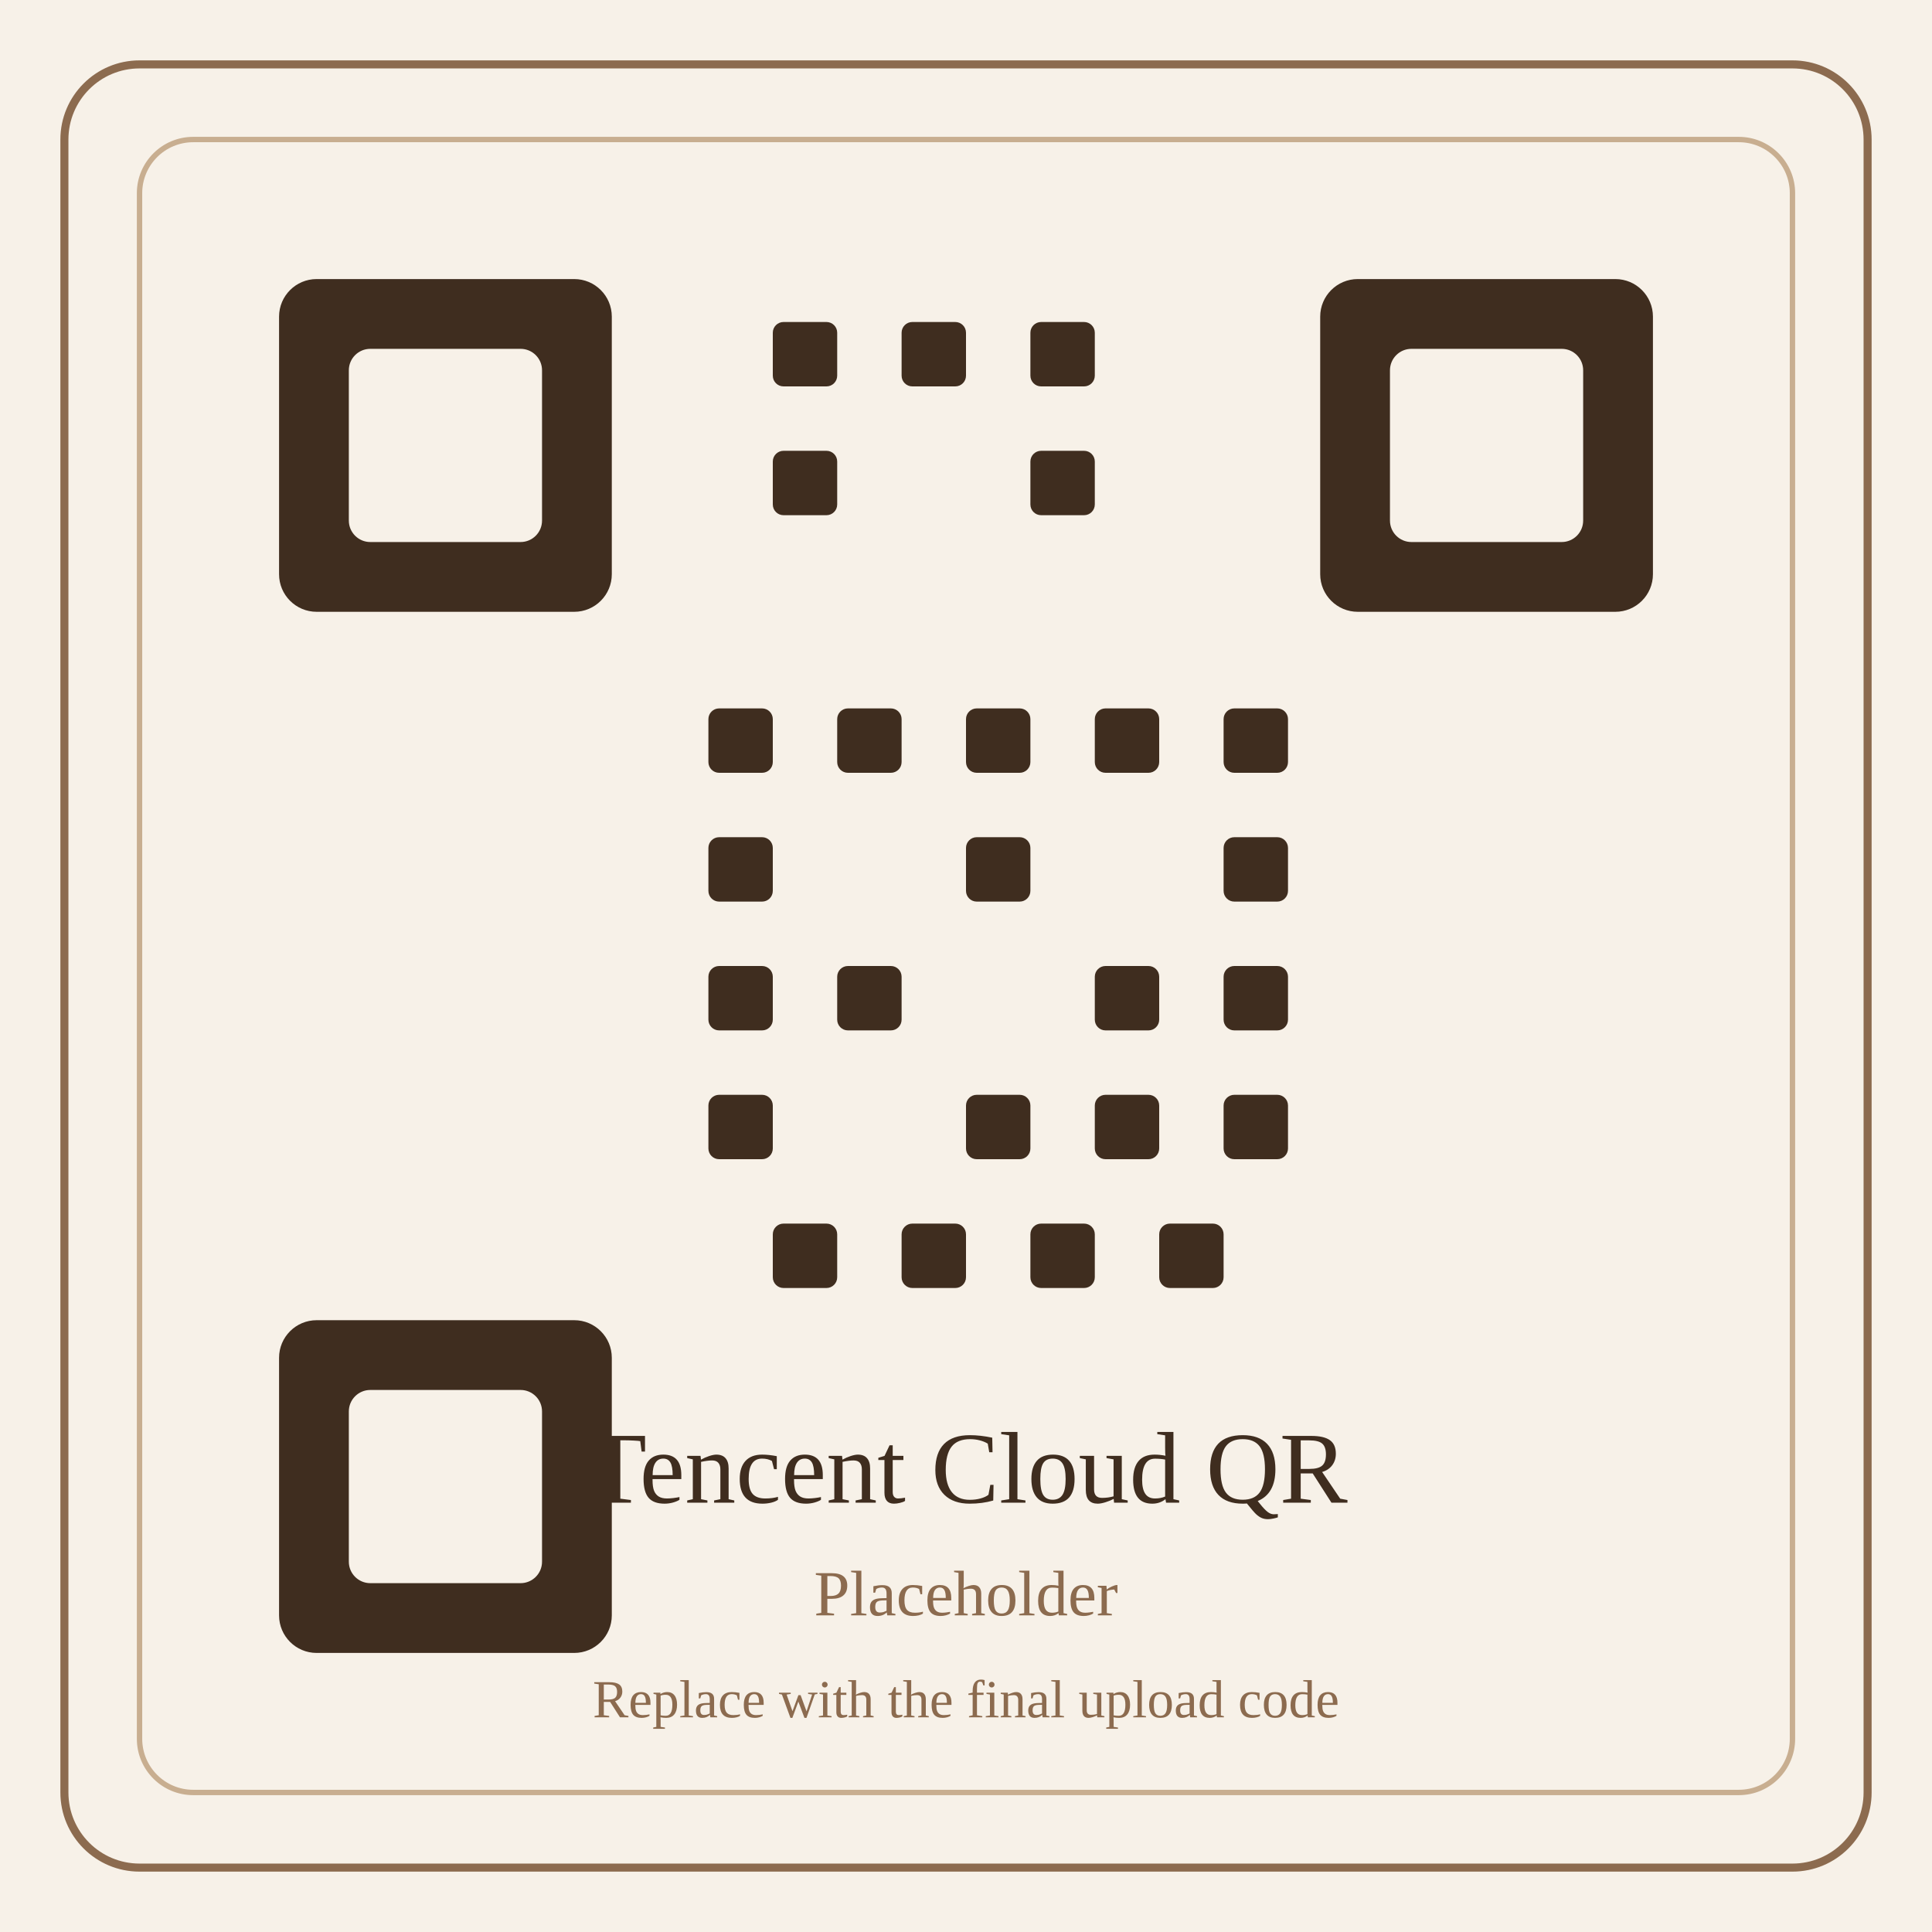
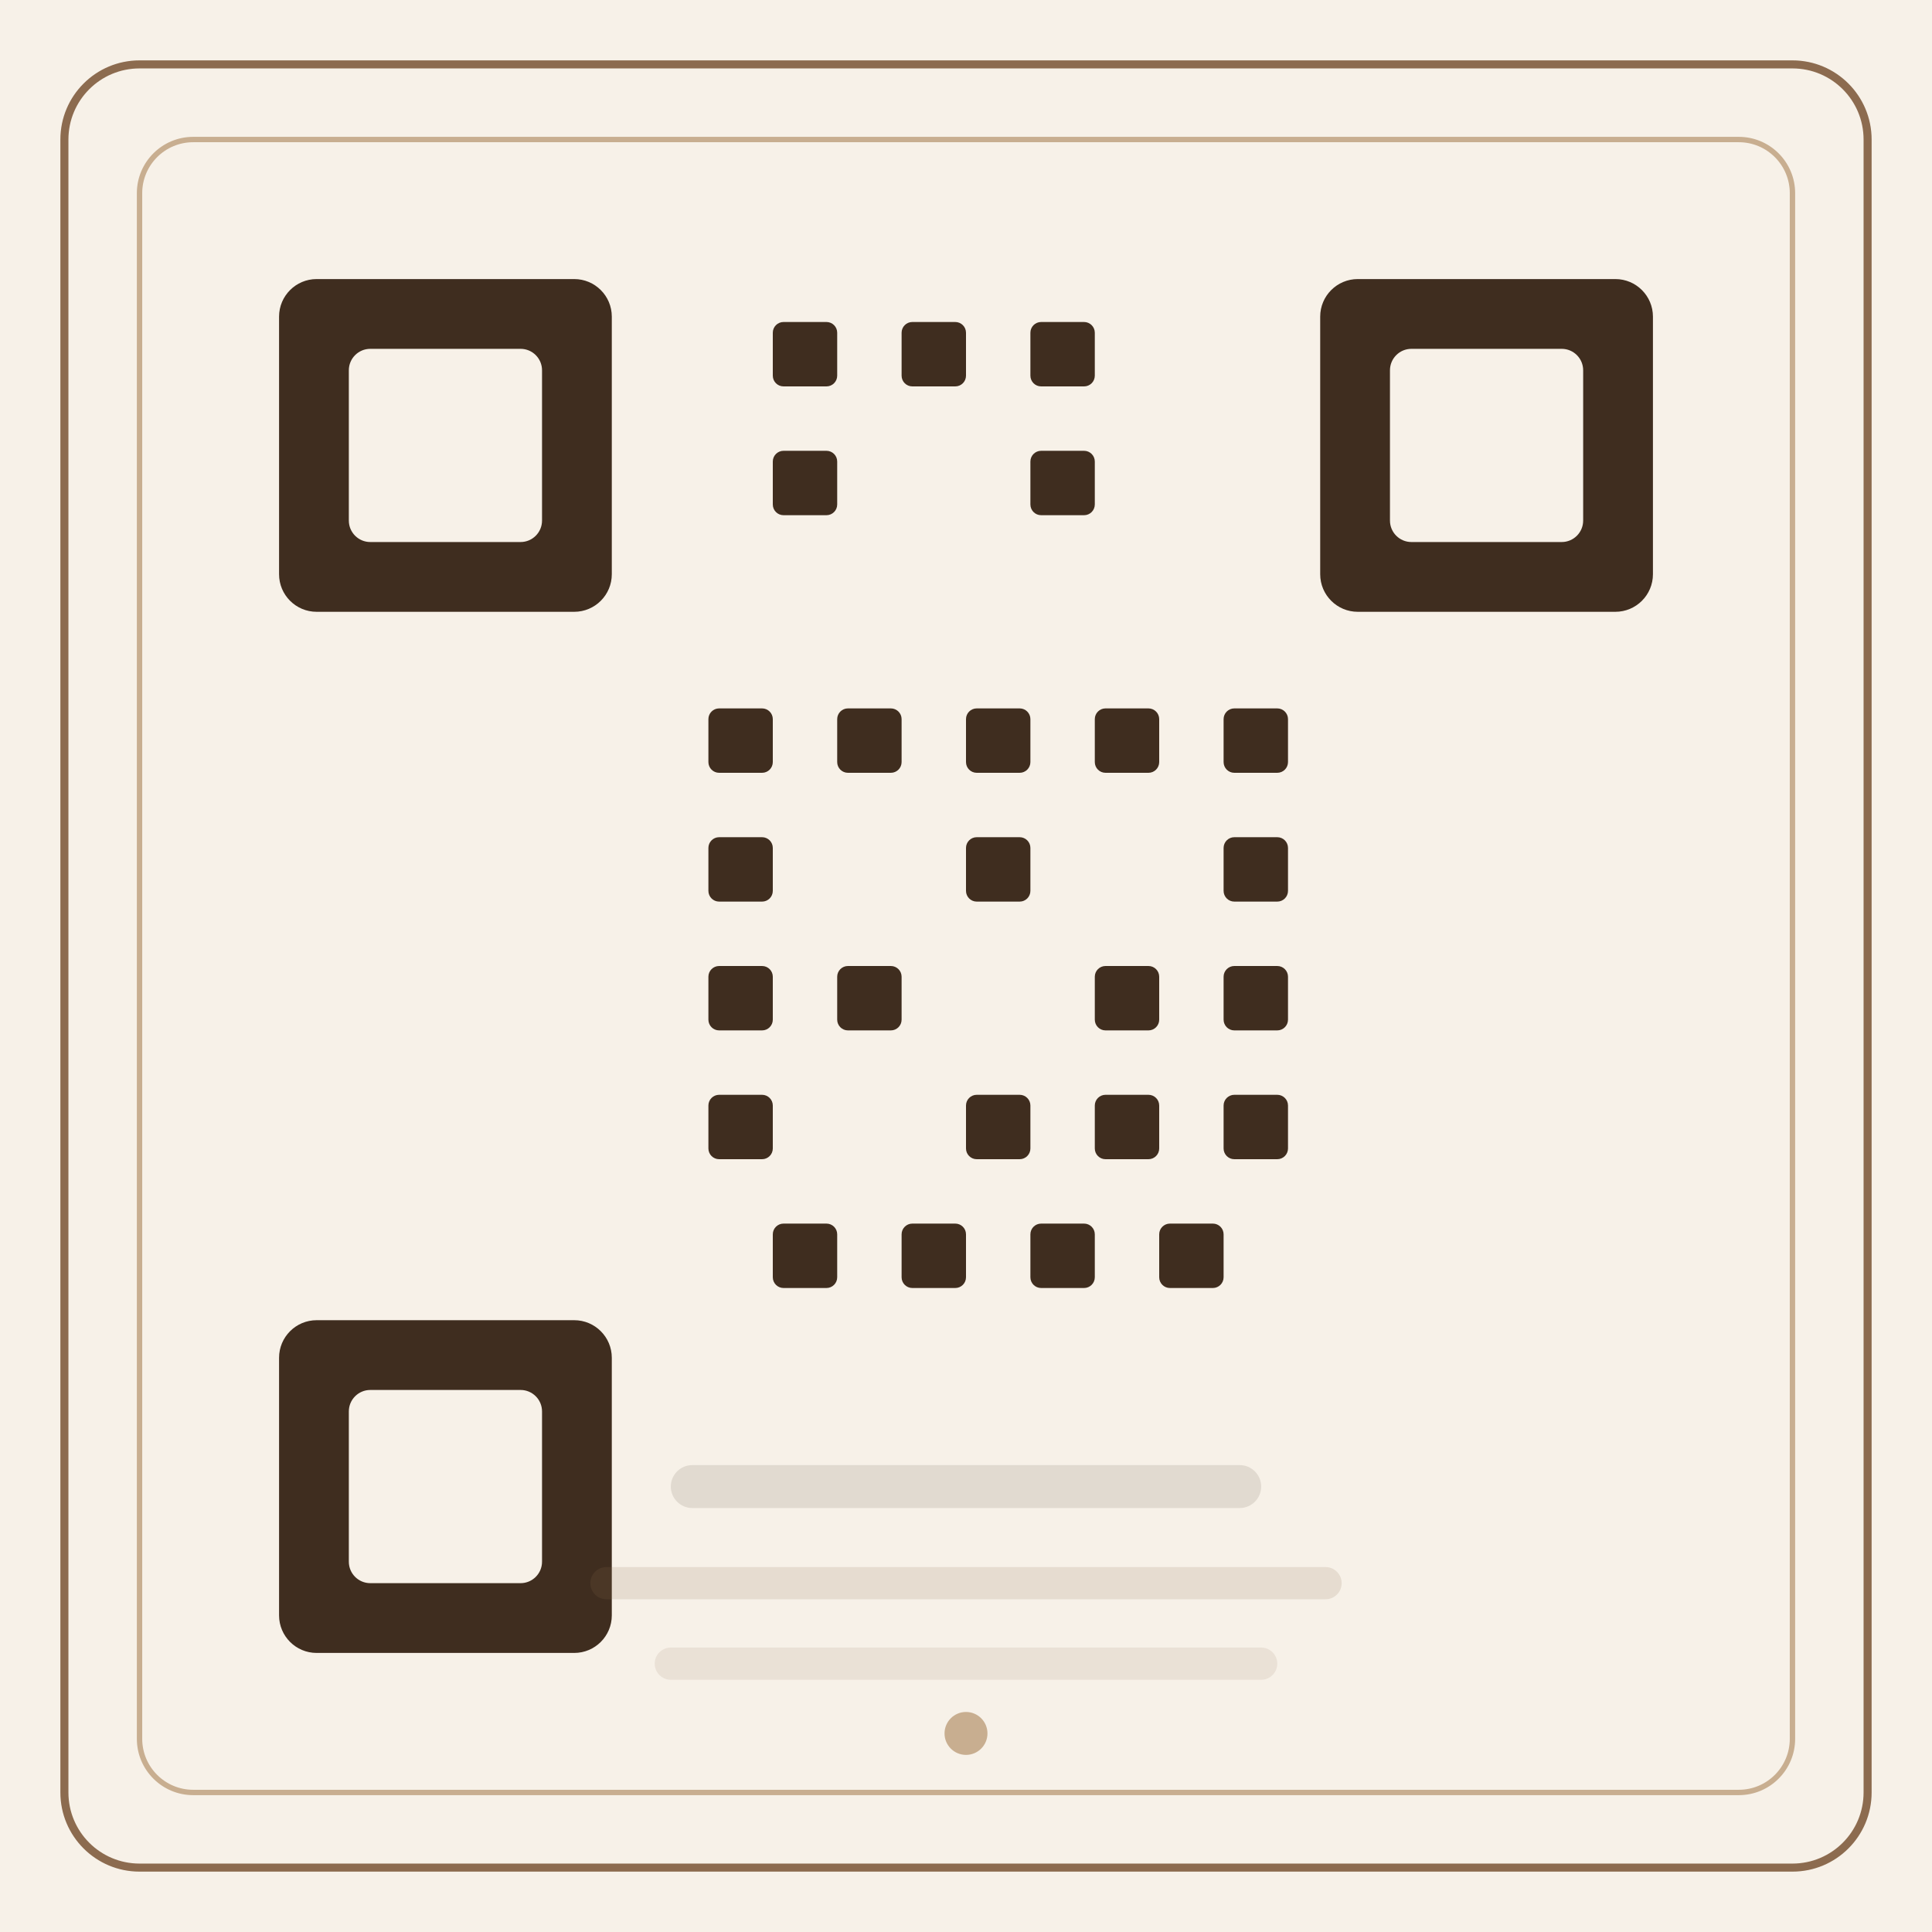
<svg xmlns="http://www.w3.org/2000/svg" width="720" height="720" viewBox="0 0 720 720" fill="none">
  <rect width="720" height="720" fill="#F7F1E8" />
  <rect x="24" y="24" width="672" height="672" rx="28" stroke="#8C6B4F" stroke-width="3" />
  <rect x="52" y="52" width="616" height="616" rx="20" stroke="#C8AE90" stroke-width="2" />
  <rect x="104" y="104" width="124" height="124" rx="14" fill="#3F2D1F" />
  <rect x="130" y="130" width="72" height="72" rx="8" fill="#F7F1E8" />
  <rect x="492" y="104" width="124" height="124" rx="14" fill="#3F2D1F" />
  <rect x="518" y="130" width="72" height="72" rx="8" fill="#F7F1E8" />
  <rect x="104" y="492" width="124" height="124" rx="14" fill="#3F2D1F" />
  <rect x="130" y="518" width="72" height="72" rx="8" fill="#F7F1E8" />
  <rect x="288" y="120" width="24" height="24" rx="4" fill="#3F2D1F" />
  <rect x="336" y="120" width="24" height="24" rx="4" fill="#3F2D1F" />
  <rect x="384" y="120" width="24" height="24" rx="4" fill="#3F2D1F" />
  <rect x="288" y="168" width="24" height="24" rx="4" fill="#3F2D1F" />
  <rect x="384" y="168" width="24" height="24" rx="4" fill="#3F2D1F" />
  <rect x="264" y="264" width="24" height="24" rx="4" fill="#3F2D1F" />
  <rect x="312" y="264" width="24" height="24" rx="4" fill="#3F2D1F" />
  <rect x="360" y="264" width="24" height="24" rx="4" fill="#3F2D1F" />
  <rect x="408" y="264" width="24" height="24" rx="4" fill="#3F2D1F" />
  <rect x="456" y="264" width="24" height="24" rx="4" fill="#3F2D1F" />
  <rect x="264" y="312" width="24" height="24" rx="4" fill="#3F2D1F" />
  <rect x="360" y="312" width="24" height="24" rx="4" fill="#3F2D1F" />
  <rect x="456" y="312" width="24" height="24" rx="4" fill="#3F2D1F" />
  <rect x="264" y="360" width="24" height="24" rx="4" fill="#3F2D1F" />
  <rect x="312" y="360" width="24" height="24" rx="4" fill="#3F2D1F" />
  <rect x="408" y="360" width="24" height="24" rx="4" fill="#3F2D1F" />
  <rect x="456" y="360" width="24" height="24" rx="4" fill="#3F2D1F" />
  <rect x="264" y="408" width="24" height="24" rx="4" fill="#3F2D1F" />
  <rect x="360" y="408" width="24" height="24" rx="4" fill="#3F2D1F" />
  <rect x="408" y="408" width="24" height="24" rx="4" fill="#3F2D1F" />
  <rect x="456" y="408" width="24" height="24" rx="4" fill="#3F2D1F" />
  <rect x="288" y="456" width="24" height="24" rx="4" fill="#3F2D1F" />
  <rect x="336" y="456" width="24" height="24" rx="4" fill="#3F2D1F" />
  <rect x="384" y="456" width="24" height="24" rx="4" fill="#3F2D1F" />
  <rect x="432" y="456" width="24" height="24" rx="4" fill="#3F2D1F" />
-   <text x="360" y="560" fill="#3F2D1F" font-family="Georgia, 'Times New Roman', serif" font-size="38" text-anchor="middle">Tencent Cloud QR</text>
-   <text x="360" y="602" fill="#8C6B4F" font-family="Georgia, 'Times New Roman', serif" font-size="24" text-anchor="middle">Placeholder</text>
-   <text x="360" y="640" fill="#8C6B4F" font-family="Georgia, 'Times New Roman', serif" font-size="20" text-anchor="middle">Replace with the final upload code</text>
+   <rect x="250" y="546" width="220" height="16" rx="8" fill="#3F2D1F" fill-opacity="0.12" />
+   <rect x="220" y="584" width="280" height="12" rx="6" fill="#8C6B4F" fill-opacity="0.16" />
+   <rect x="244" y="614" width="232" height="12" rx="6" fill="#8C6B4F" fill-opacity="0.12" />
+   <circle cx="360" cy="646" r="8" fill="#C8AE90" />
</svg>
